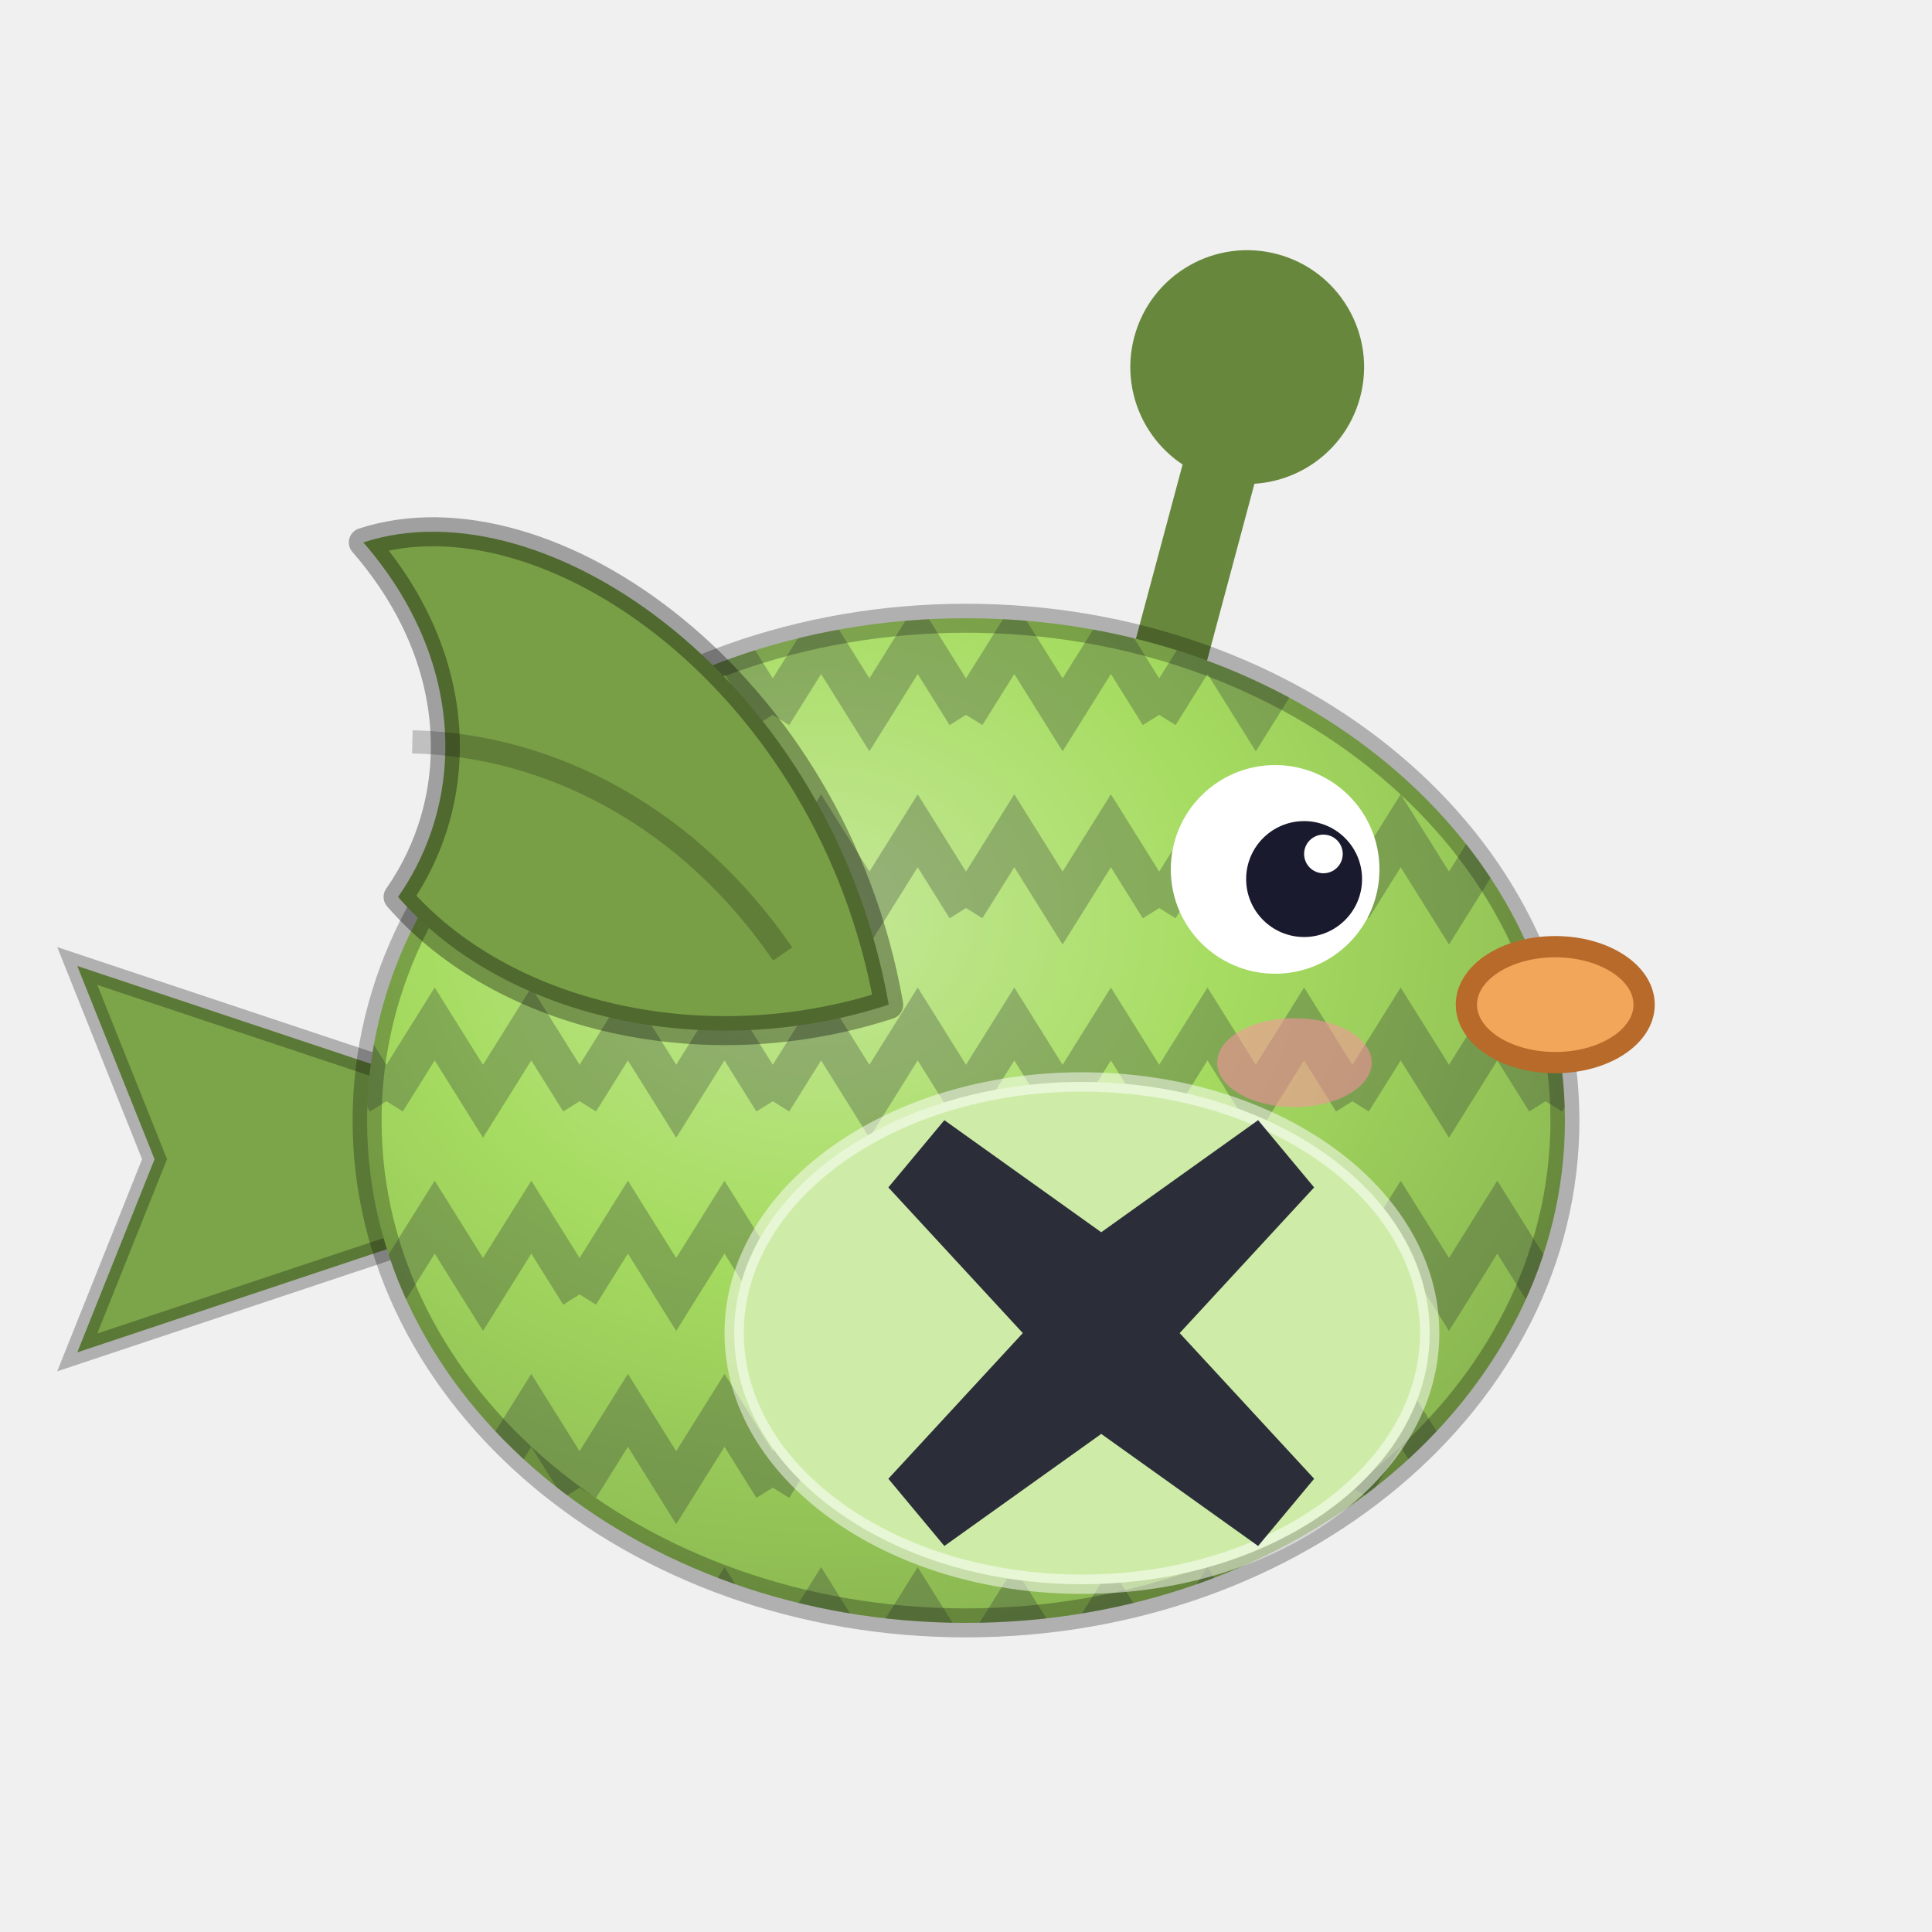
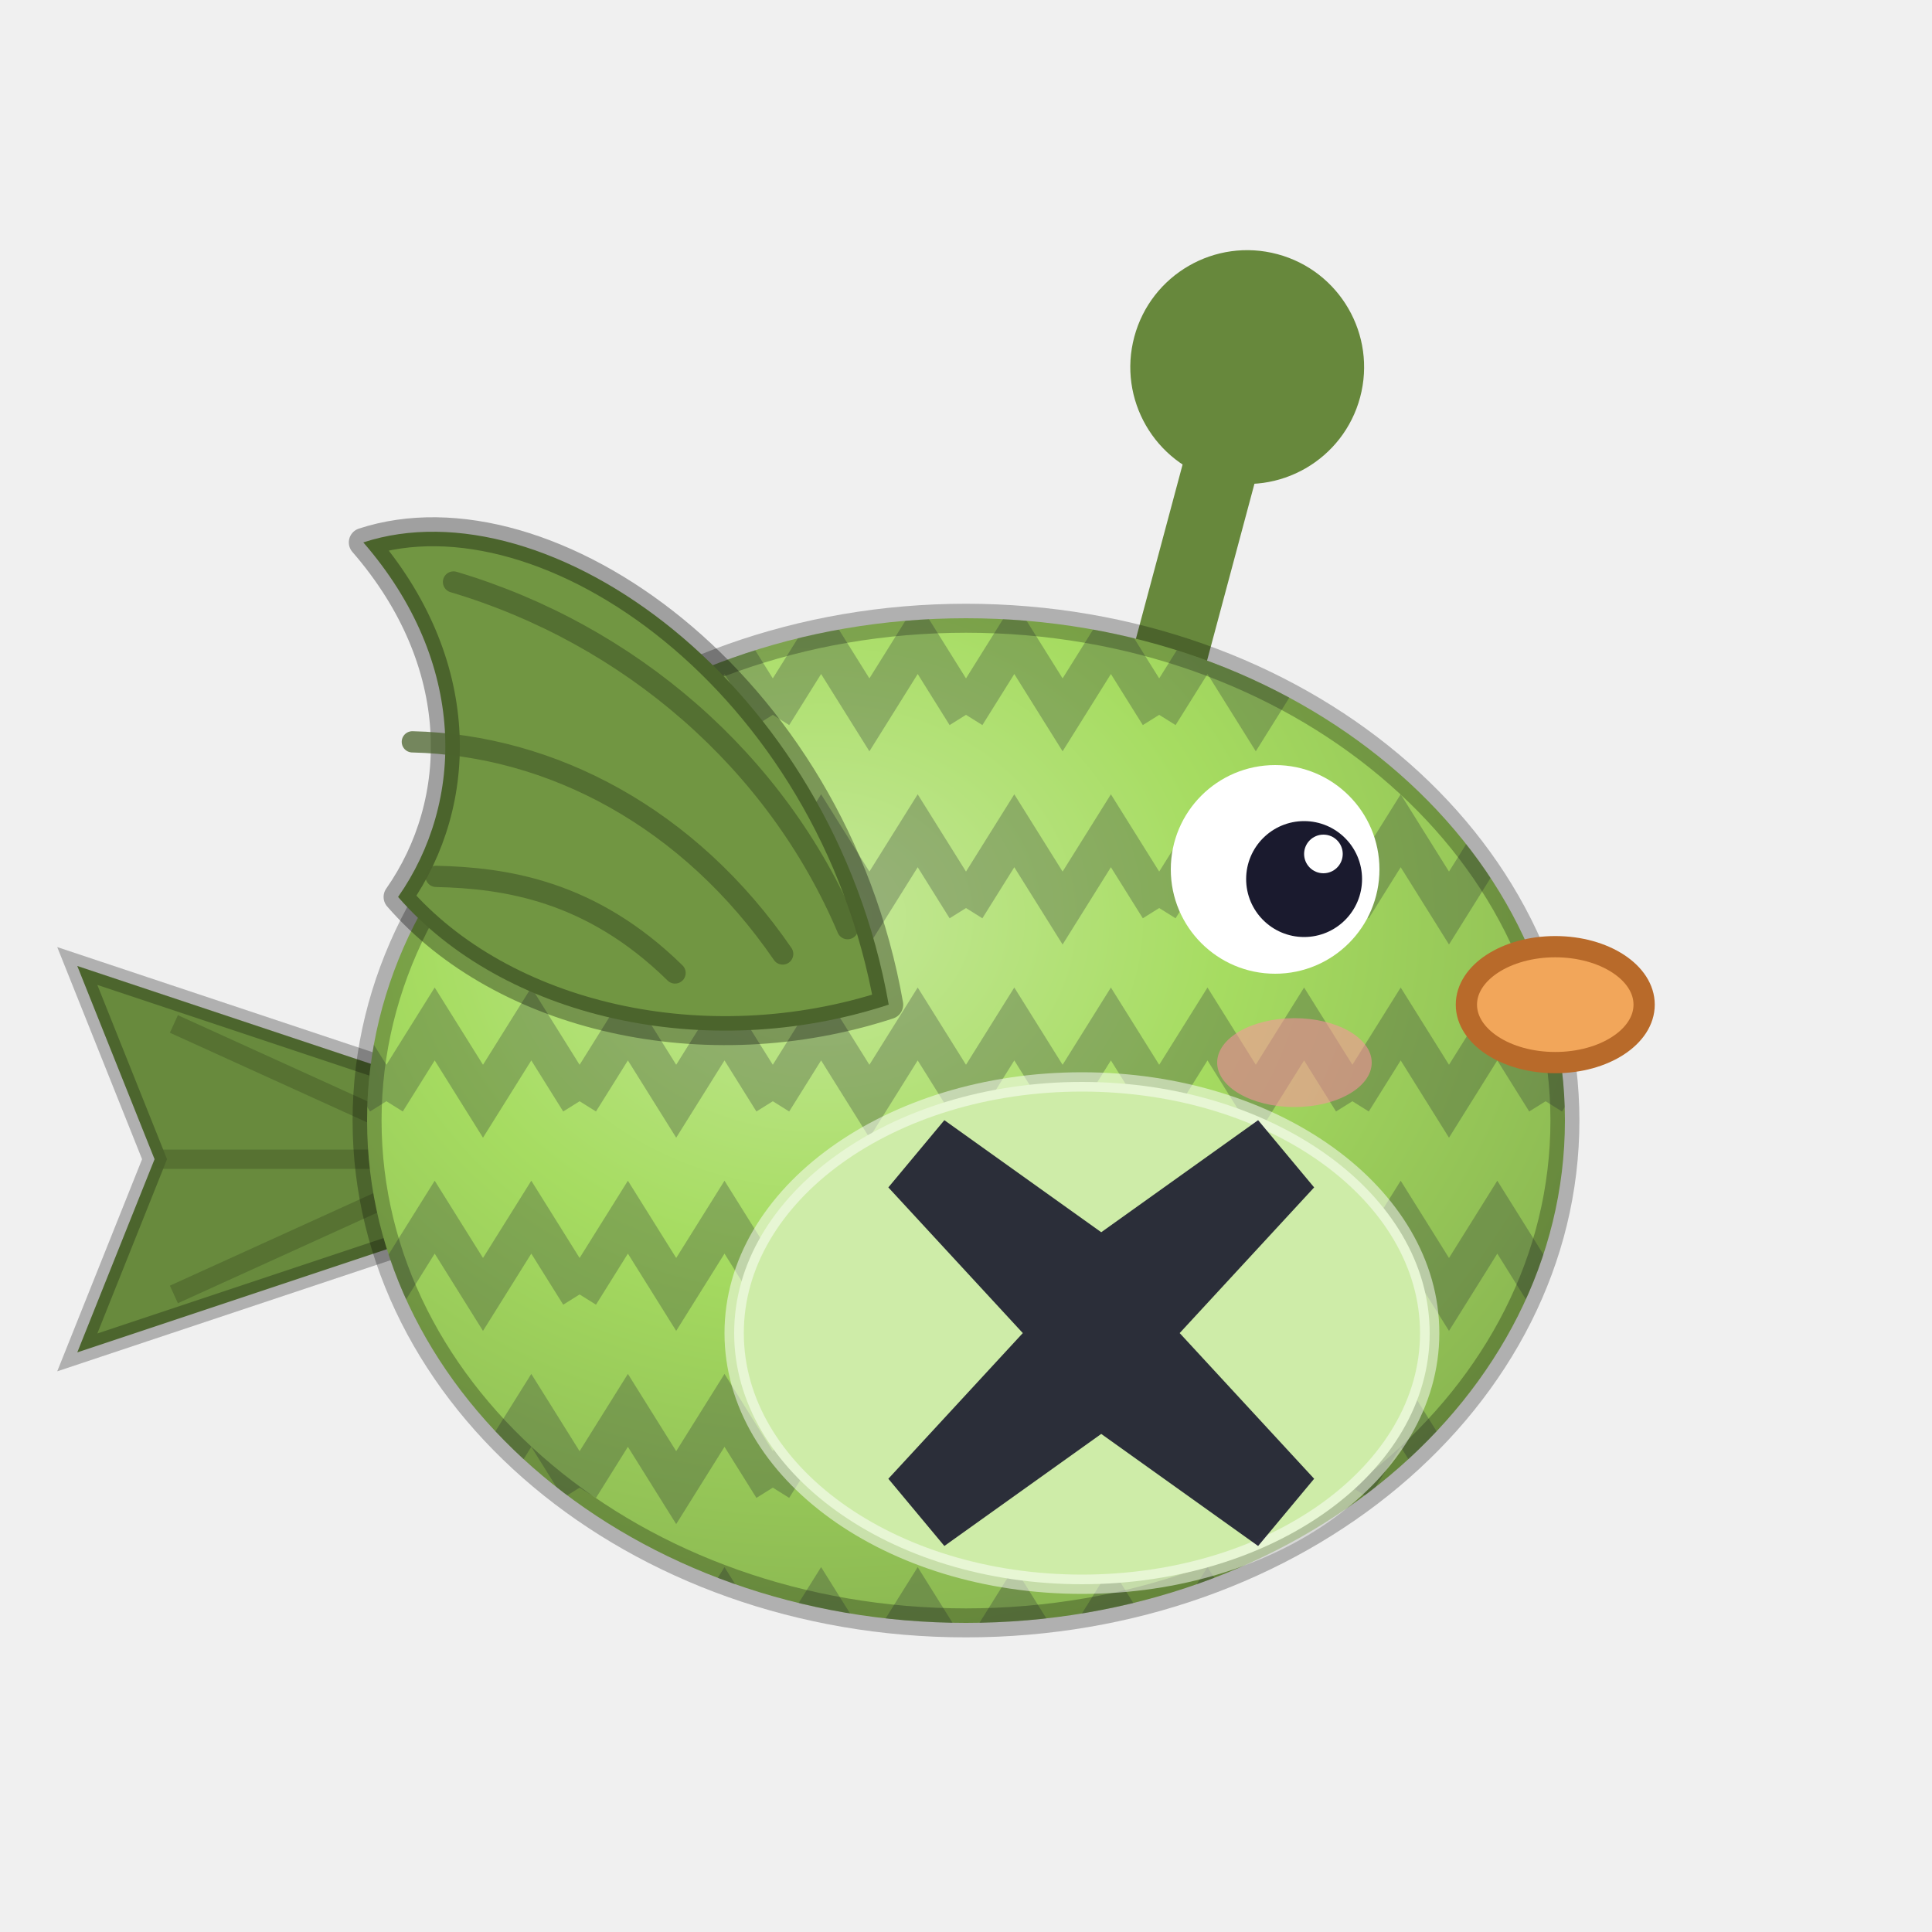
<svg xmlns="http://www.w3.org/2000/svg" viewBox="0 0 100 100" data-kind="color" data-color="lime" data-side-frame="3">
  <defs>
    <radialGradient id="sblime" cx="38%" cy="30%" r="75%">
      <stop offset="0" stop-color="#C5E898" />
      <stop offset=".45" stop-color="#A6DC61" />
      <stop offset="1" stop-color="#88B450" />
    </radialGradient>
    <pattern id="sptlime" width="10" height="10" patternUnits="userSpaceOnUse">
      <g opacity=".26">
        <path d="M0 7 L2.5 3 L5 7 L7.5 3 L10 7" fill="none" stroke="#1A1A2E" stroke-width="2" />
      </g>
    </pattern>
    <clipPath id="scblime">
      <ellipse cx="50" cy="58" rx="31" ry="26" />
    </clipPath>
  </defs>
-   <path d="M22 56 L4 50 L8 60 L4 70 L22 64z" fill="#7CA549" stroke="#0004" stroke-width="1.2" />
+   <path d="M22 56 L4 50 L8 60 L4 70 L22 64z" fill="#688A3D" stroke="#0004" stroke-width="1.2" />
+   <path d="M20 60 L8 60 M20 58 L9 53 M20 62 L9 67" stroke="#4B632C" stroke-width="1" opacity=".6" />
  <g transform="translate(60 36) scale(1.1) rotate(15) translate(-50 -30)">
    <path d="M50 31 V16" stroke="#67883C" stroke-width="3.5" />
    <circle cx="50" cy="14" r="5.5" fill="#67883C" />
  </g>
  <ellipse cx="50" cy="58" rx="31" ry="26" fill="url(#sblime)" stroke="#0004" stroke-width="1.5" />
  <rect x="18" y="30" width="64" height="56" fill="url(#sptlime)" clip-path="url(#scblime)" />
  <ellipse cx="56" cy="69" rx="18" ry="13" fill="#CEECA8" stroke="#fff" stroke-opacity=".5" stroke-width="1" />
  <g transform="translate(57 69) scale(.58) translate(-50 -50)">
    <path d="M36 31l14 10 14-10 5 6-12 13 12 13-5 6-14-10-14 10-5-6 12-13-12-13z" fill="#1A1A2E" fill-opacity=".9" />
  </g>
  <circle cx="66" cy="45" r="5.4" fill="#fff" />
  <circle cx="67.5" cy="45.5" r="3" fill="#1A1A2E" />
  <circle cx="68.5" cy="44.2" r="1" fill="#fff" />
  <ellipse cx="80.5" cy="52" rx="4.6" ry="3" fill="#F2A65A" stroke="#B86A2A" stroke-width="1.1" />
  <ellipse cx="67" cy="55" rx="4" ry="2.3" fill="#FF8FA3" opacity=".55" />
  <g transform="rotate(35 46 52)">
-     <path d="M46 52 C34 40 16 40 10 48 C18 50 22 56 22 62 C30 64 40 60 46 52z" fill="#789E46" stroke="#0005" stroke-width="1.5" stroke-linejoin="round" />
-     <path d="M40 53 C32 50 24 51 18 55" fill="none" stroke="#0003" stroke-width="1.2" />
+     <path d="M46 52 C34 40 16 40 10 48 C18 50 22 56 22 62 C30 64 40 60 46 52z" fill="#719642" stroke="#0005" stroke-width="1.5" stroke-linejoin="round" />
+     <path d="M40 53 C32 50 24 51 18 55 M42 50 C34 45 24 44 15 47 M36 57 C30 56 26 58 23 60" fill="none" stroke="#4B632C" stroke-width="1.1" stroke-linecap="round" opacity=".75" />
  </g>
  <g transform="translate(0 2)" />
</svg>
